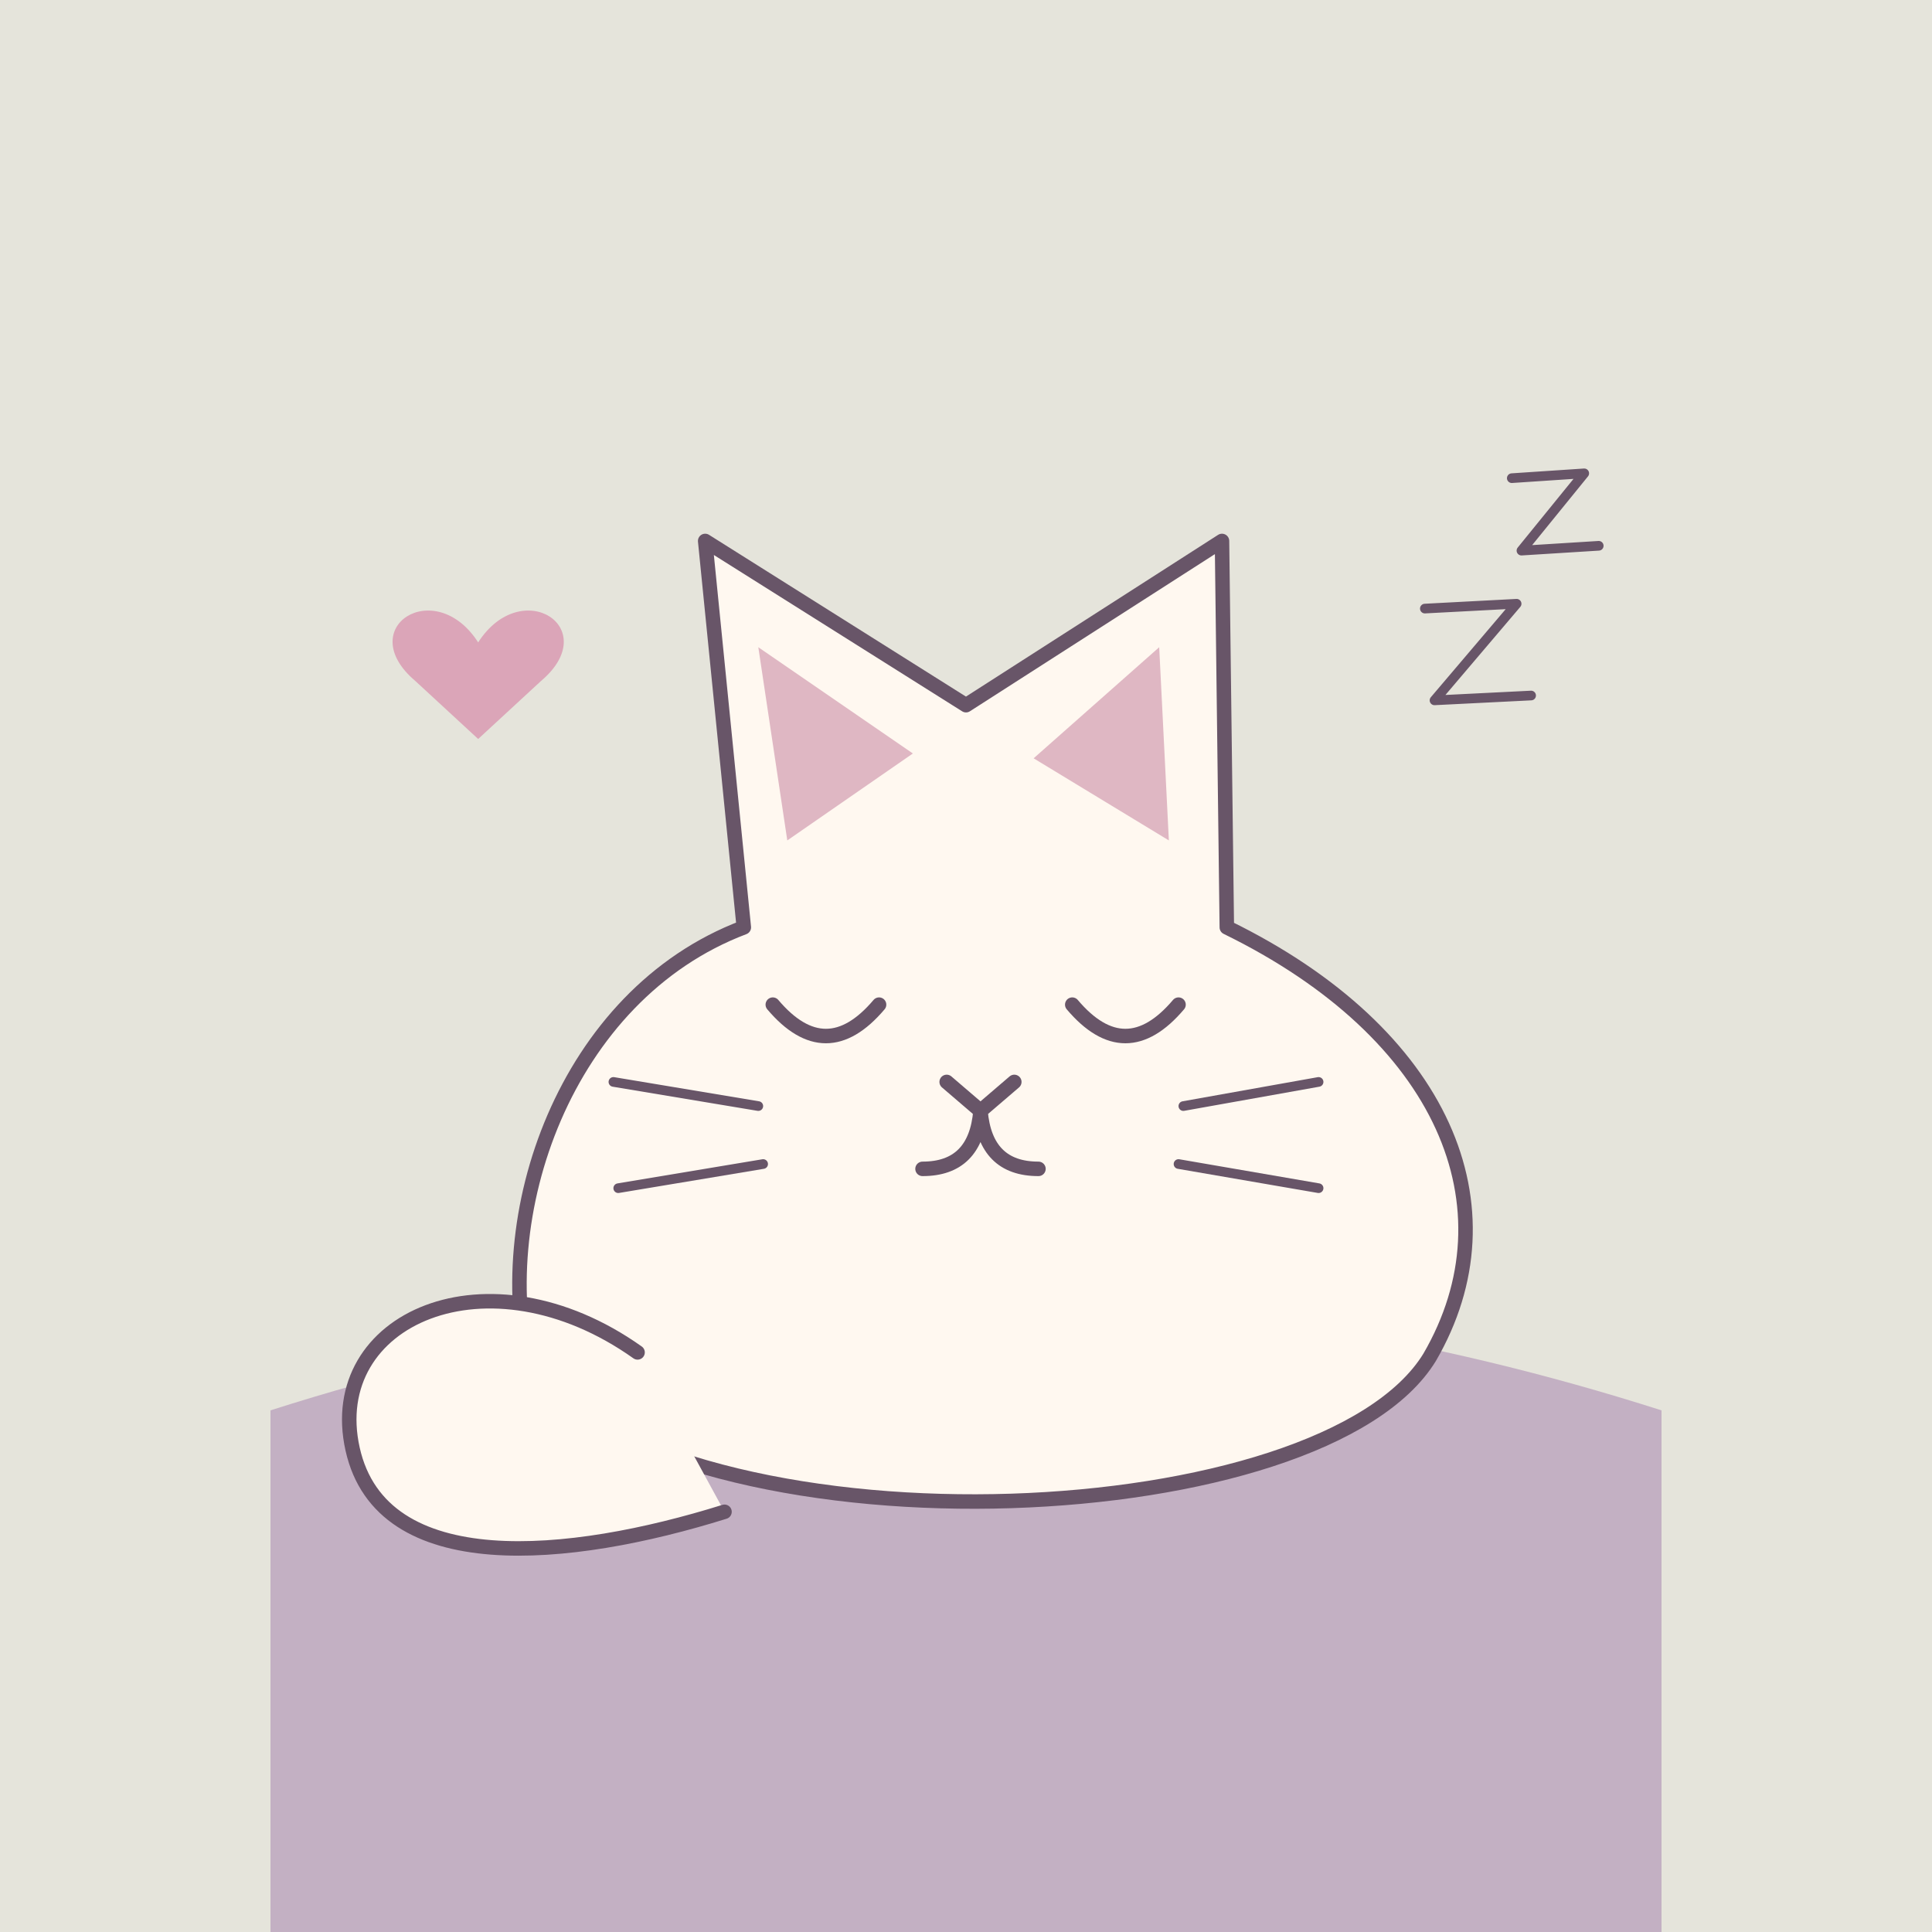
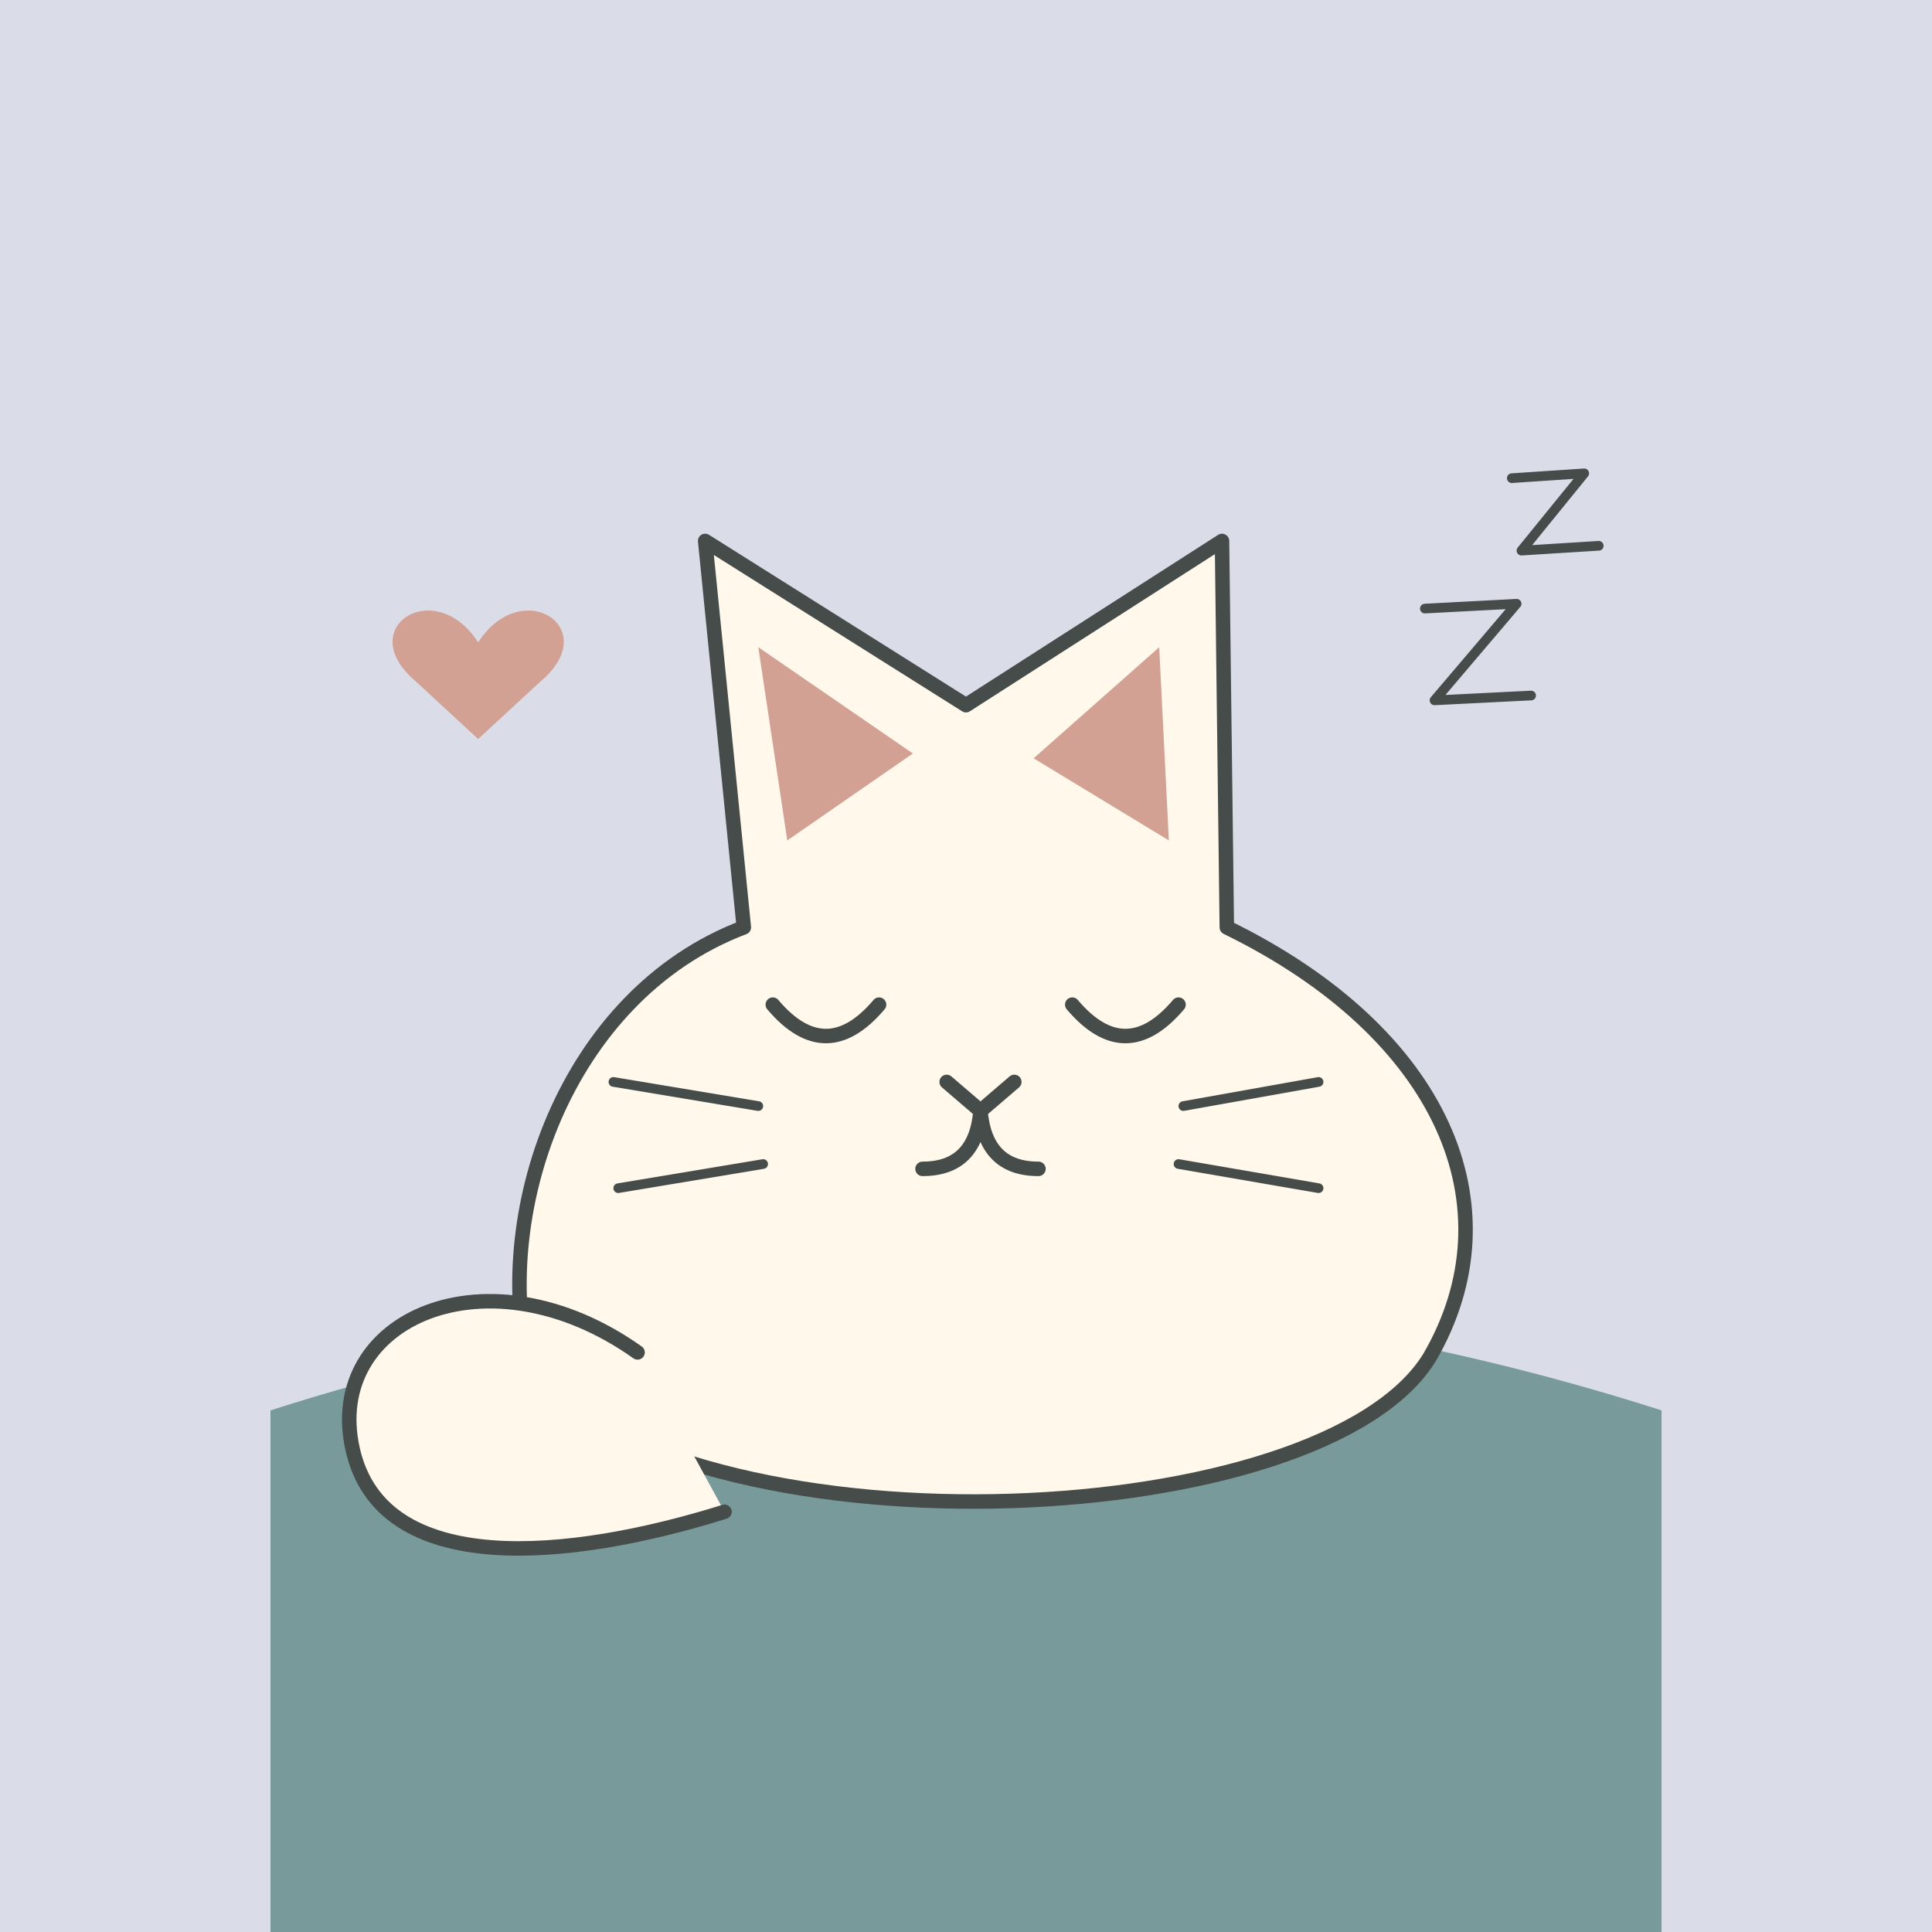
<svg xmlns="http://www.w3.org/2000/svg" viewBox="0 0 400 400" fill="none">
-   <rect width="400" height="400" fill="#e5e4db" />
-   <path d="M56 292q144-46 288 0v108H56Z" fill="#c3b0c3" />
-   <g stroke="#685568" stroke-width="3" stroke-linecap="round" stroke-linejoin="round">
-     <path d="M110 285c-9-33 7-79 44-93l-8-80 54 34 53-34 1 80c45 22 60 58 42 89-22 36-147 42-186 4Z" fill="#fff8f0" />
-     <path d="m157 134 6 40 26-18m51-22-26 23 28 17" fill="#dfb7c3" stroke="none" />
+   <rect width="400" height="400" fill="#dadce8" />
+   <path d="M56 292q144-46 288 0v108H56Z" fill="#799a9a" />
+   <g stroke="#454c49" stroke-width="3" stroke-linecap="round" stroke-linejoin="round">
+     <path d="M110 285c-9-33 7-79 44-93l-8-80 54 34 53-34 1 80c45 22 60 58 42 89-22 36-147 42-186 4Z" fill="#fff8eb" />
+     <path d="m157 134 6 40 26-18m51-22-26 23 28 17" fill="#d2a193" stroke="none" />
    <path d="M160 208q11 13 22 0m40 0q11 13 22 0m-48 16 7 6 7-6m-7 6q-1 12-12 12m12-12q1 12 12 12" />
    <path d="m157 229-30-5m31 17-30 5m117-17 28-5m-29 17 29 5" stroke-width="2" />
-     <path d="M132 280c-31-22-65-7-59 20s45 23 77 13" fill="#fff8f0" />
+     <path d="M132 280c-31-22-65-7-59 20s45 23 77 13" fill="#fff8eb" />
    <path d="m295 126 19-1-17 20 20-1m-4-45 15-1-13 16 16-1" stroke-width="2" />
-     <path d="M99 133c-9-14-26-3-13 8l13 12 13-12c13-11-4-22-13-8Z" fill="#dba5b8" stroke="none" />
+     <path d="M99 133c-9-14-26-3-13 8l13 12 13-12c13-11-4-22-13-8Z" fill="#d2a193" stroke="none" />
  </g>
</svg>
